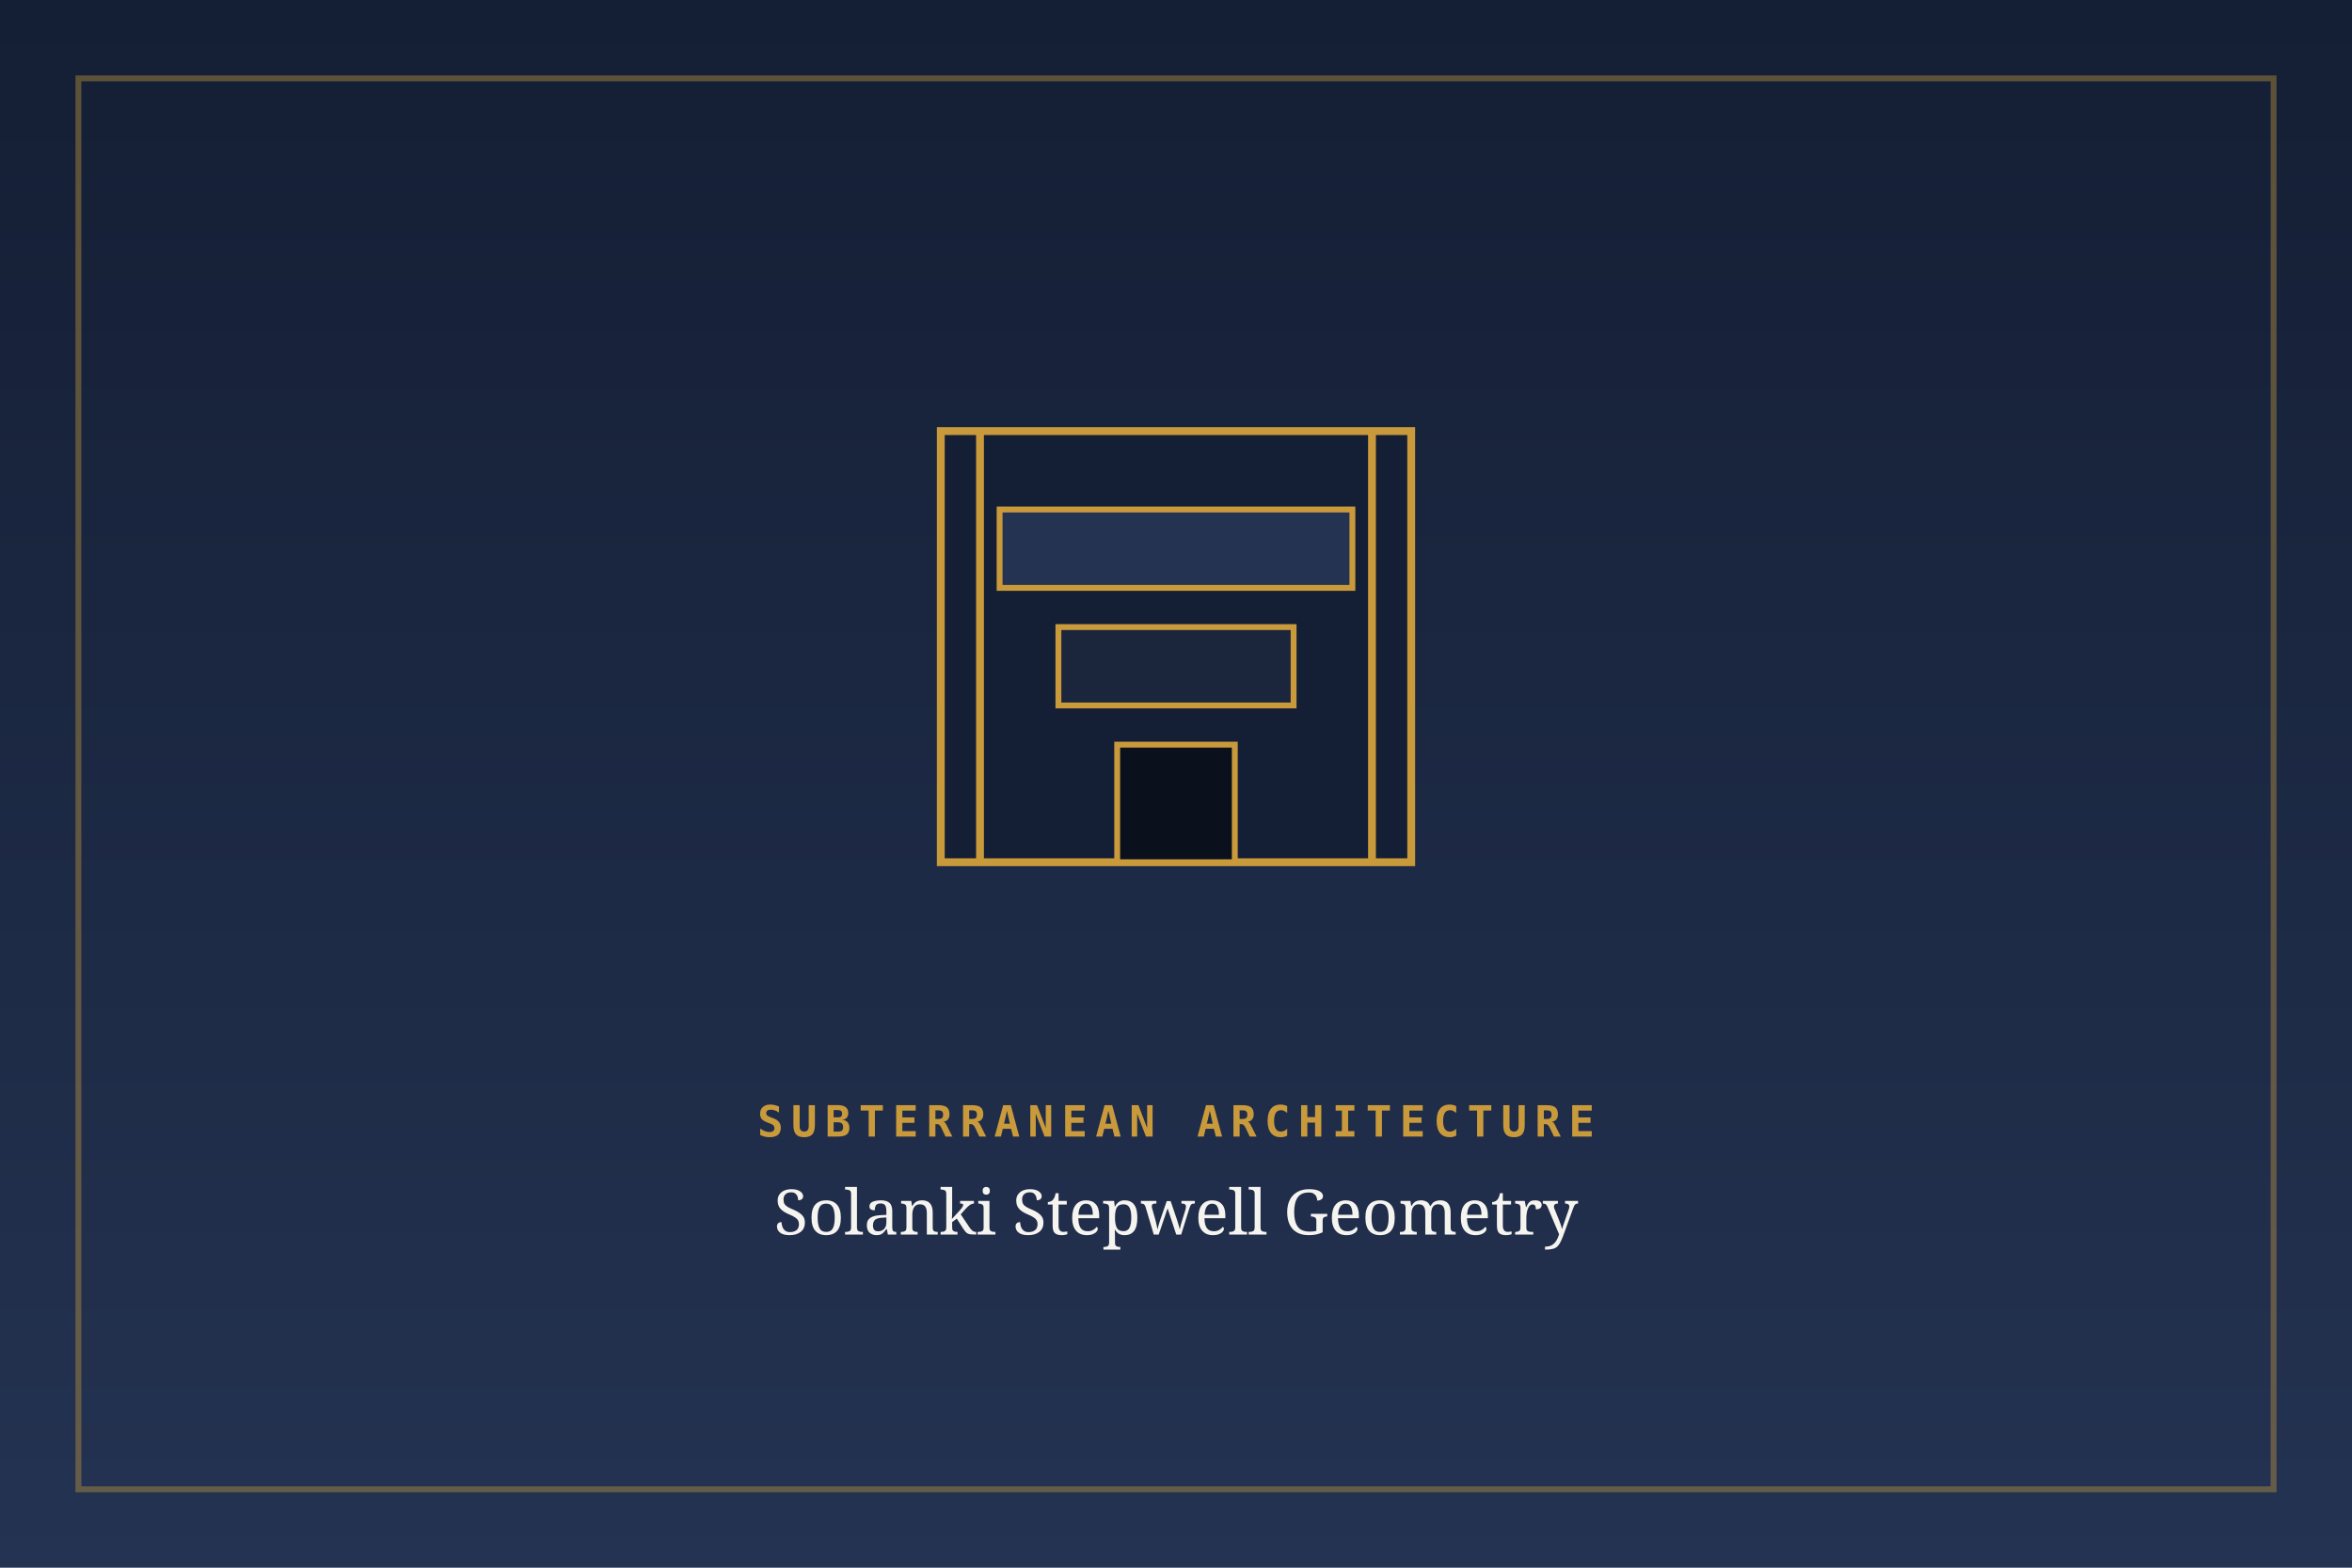
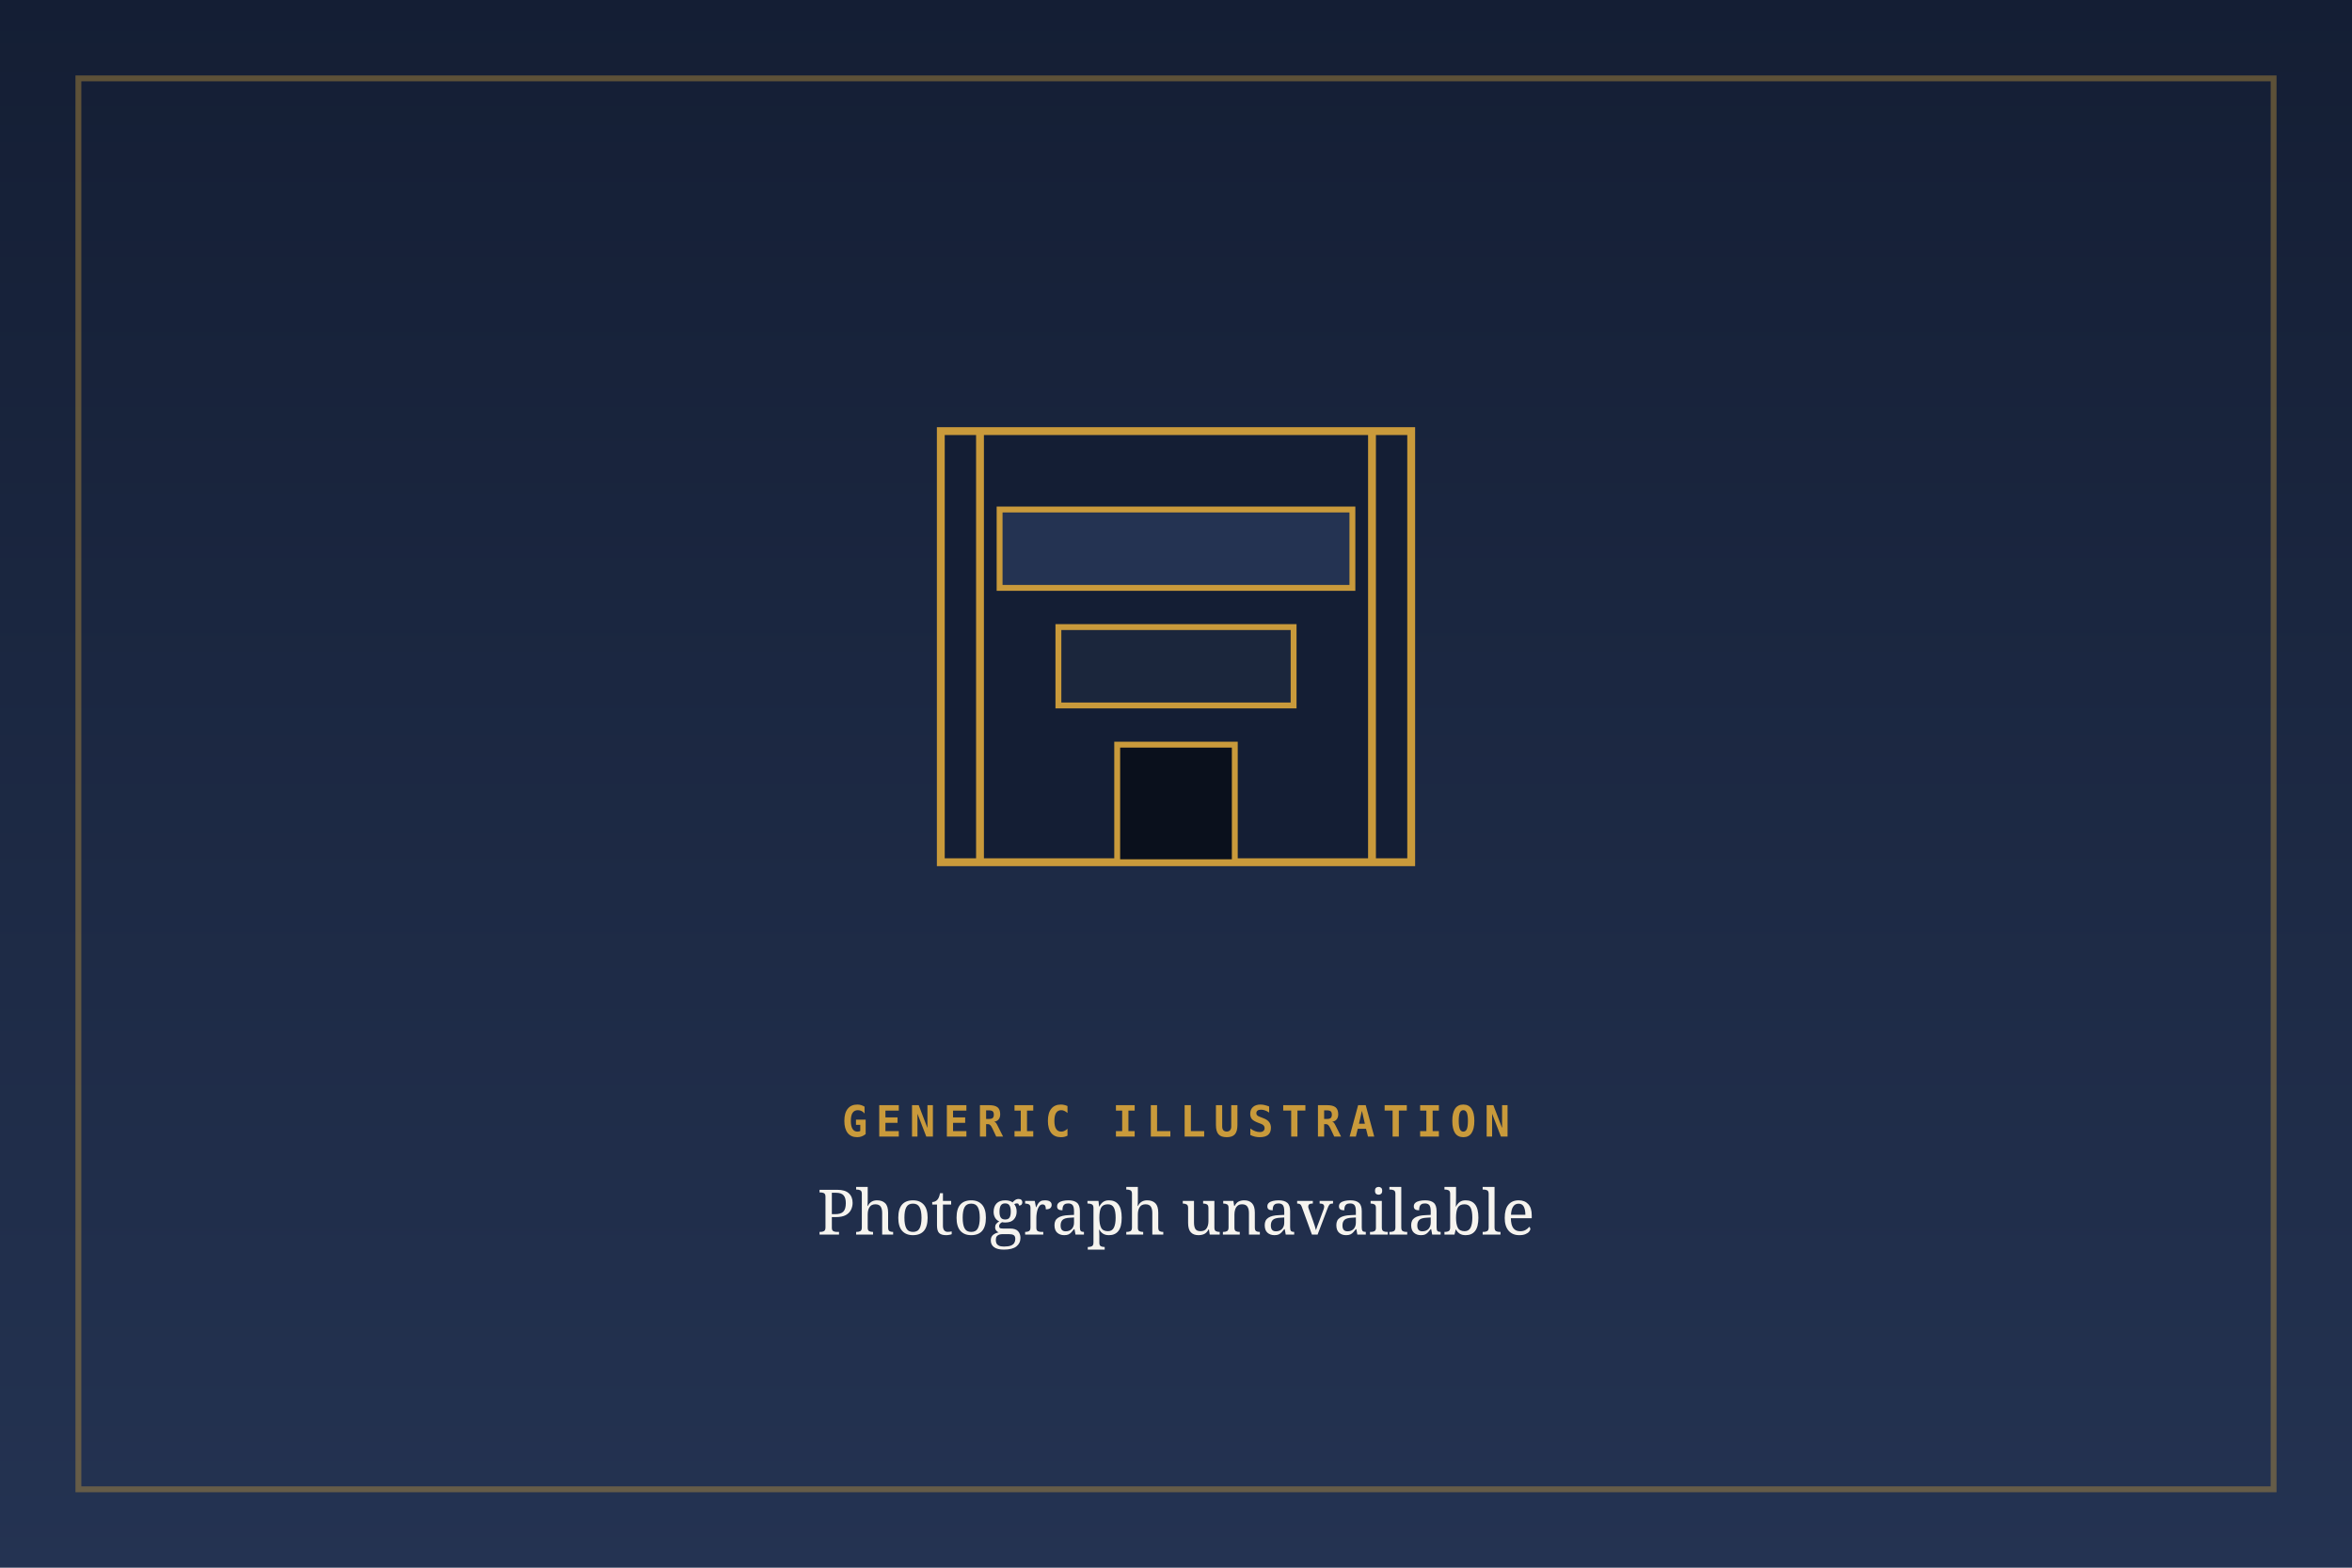
<svg xmlns="http://www.w3.org/2000/svg" viewBox="0 0 600 400" width="100%" height="100%">
  <defs>
    <linearGradient id="bgGrad" x1="0%" y1="0%" x2="0%" y2="100%">
      <stop offset="0%" stop-color="#141E34" />
      <stop offset="100%" stop-color="#243352" />
    </linearGradient>
  </defs>
  <rect width="600" height="400" fill="url(#bgGrad)" />
  <rect x="20" y="20" width="560" height="360" fill="none" stroke="#C99A3B" stroke-width="1.5" opacity="0.4" />
  <g transform="translate(300, 180)">
    <rect x="-60" y="-70" width="120" height="110" fill="#141E34" stroke="#C99A3B" stroke-width="2" />
    <rect x="-45" y="-50" width="90" height="20" fill="#243352" stroke="#C99A3B" stroke-width="1.5" />
    <rect x="-30" y="-20" width="60" height="20" fill="#1B263C" stroke="#C99A3B" stroke-width="1.5" />
    <rect x="-15" y="10" width="30" height="30" fill="#0A101C" stroke="#C99A3B" stroke-width="1.5" />
    <line x1="-50" y1="-70" x2="-50" y2="40" stroke="#C99A3B" stroke-width="2" />
    <line x1="50" y1="-70" x2="50" y2="40" stroke="#C99A3B" stroke-width="2" />
  </g>
-   <text x="300" y="290" text-anchor="middle" fill="#C99A3B" font-family="'IBM Plex Mono', monospace" font-size="11" font-weight="600" letter-spacing="2">SUBTERRANEAN ARCHITECTURE</text>
-   <text x="300" y="315" text-anchor="middle" fill="#F6F4EF" font-family="'Fraunces', serif" font-size="16" font-weight="500">Solanki Stepwell Geometry</text>
+   <text x="300" y="290" text-anchor="middle" fill="#C99A3B" font-family="'IBM Plex Mono', monospace" font-size="11" font-weight="600" letter-spacing="2">GENERIC ILLUSTRATION</text>
+   <text x="300" y="315" text-anchor="middle" fill="#F6F4EF" font-family="'Fraunces', serif" font-size="16" font-weight="500">Photograph unavailable</text>
</svg>
